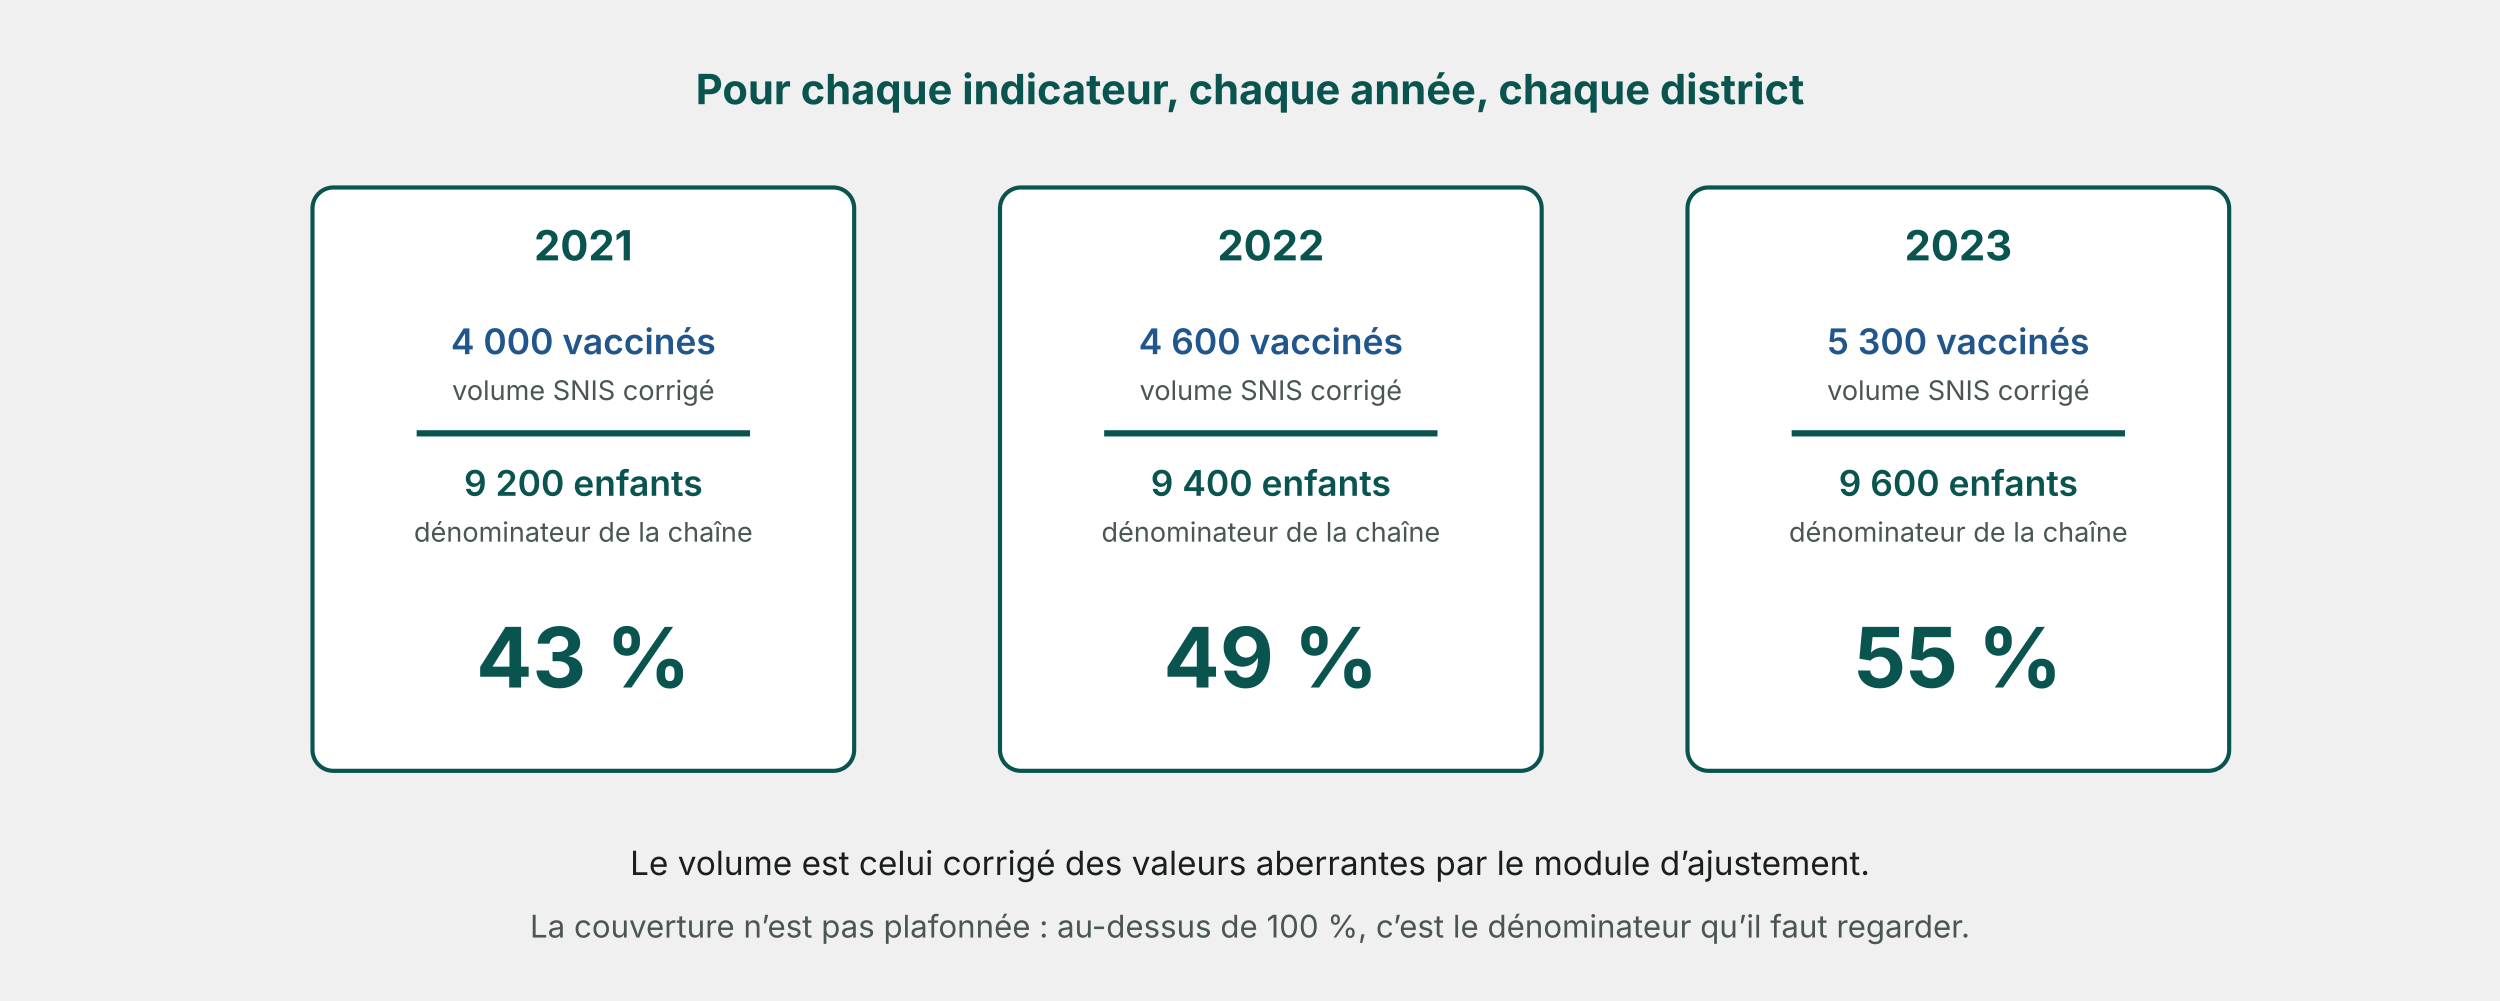
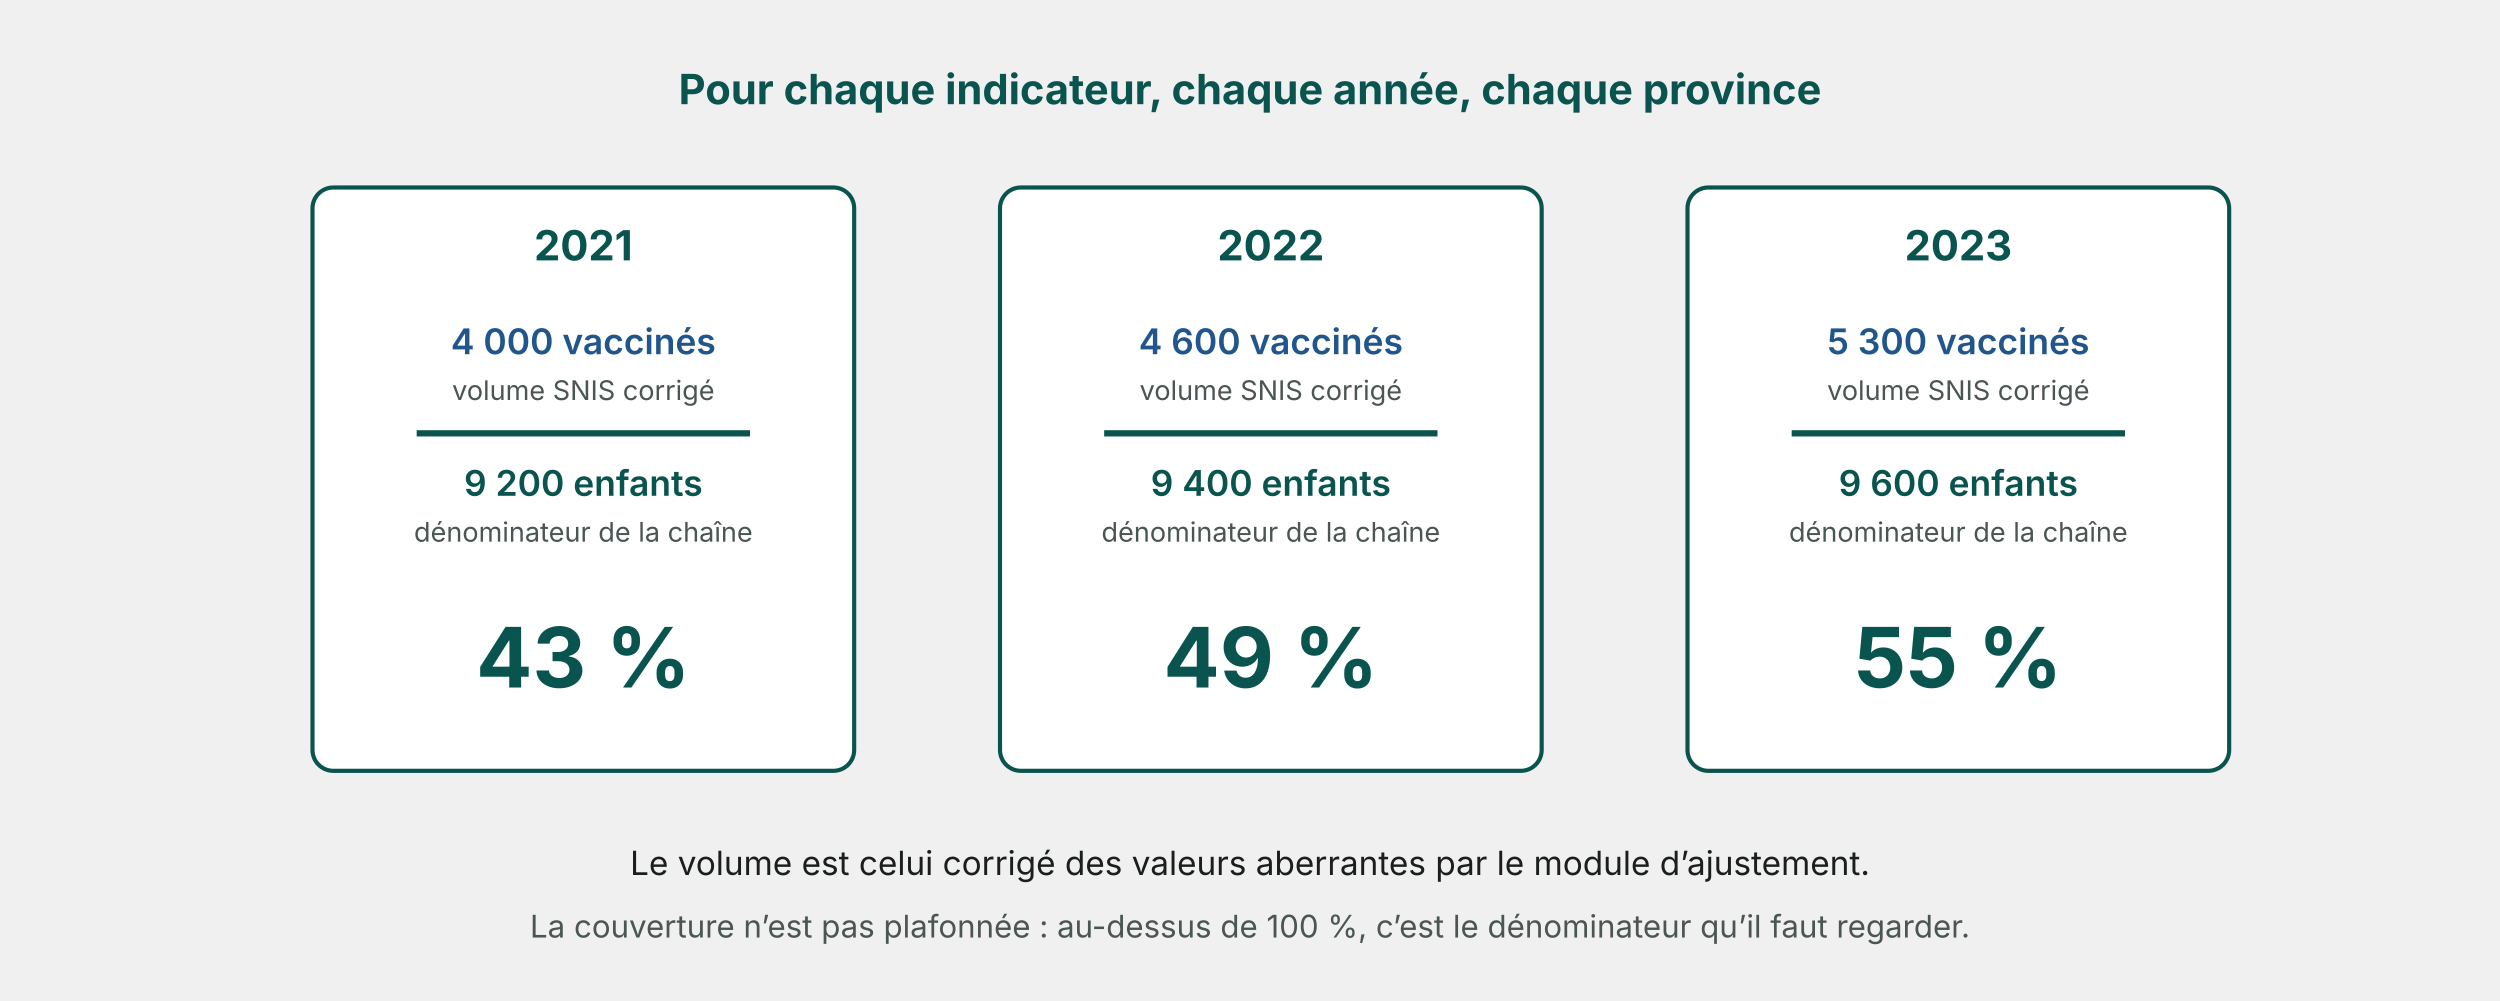
<svg xmlns="http://www.w3.org/2000/svg" viewBox="0 0 1200 480" font-family="Inter, -apple-system, 'Segoe UI', Roboto, sans-serif">
-   <text x="600" y="50" text-anchor="middle" font-size="20" font-weight="700" fill="#0A544F">Pour chaque indicateur, chaque année, chaque district</text>
+   <text x="600" y="50" text-anchor="middle" font-size="20" font-weight="700" fill="#0A544F">Pour chaque indicateur, chaque année, chaque province</text>
  <rect x="150" y="90" width="260" height="280" rx="10" fill="#FFFFFF" stroke="#0A544F" stroke-width="2" />
  <text x="280" y="125" text-anchor="middle" font-size="20" font-weight="700" fill="#0A544F">2021</text>
  <text x="280" y="170" text-anchor="middle" font-size="17" font-weight="600" fill="#21568C">4 000 vaccinés</text>
  <text x="280" y="192" text-anchor="middle" font-size="13" font-weight="400" fill="#4A5654">volume SNIS corrigé</text>
  <line x1="200" y1="208" x2="360" y2="208" stroke="#0A544F" stroke-width="3" />
  <text x="280" y="238" text-anchor="middle" font-size="17" font-weight="600" fill="#0A544F">9 200 enfants</text>
  <text x="280" y="260" text-anchor="middle" font-size="13" font-weight="400" fill="#4A5654">dénominateur de la chaîne</text>
  <text x="280" y="330" text-anchor="middle" font-size="40" font-weight="700" fill="#0A544F">43 %</text>
  <rect x="480" y="90" width="260" height="280" rx="10" fill="#FFFFFF" stroke="#0A544F" stroke-width="2" />
  <text x="610" y="125" text-anchor="middle" font-size="20" font-weight="700" fill="#0A544F">2022</text>
  <text x="610" y="170" text-anchor="middle" font-size="17" font-weight="600" fill="#21568C">4 600 vaccinés</text>
  <text x="610" y="192" text-anchor="middle" font-size="13" font-weight="400" fill="#4A5654">volume SNIS corrigé</text>
  <line x1="530" y1="208" x2="690" y2="208" stroke="#0A544F" stroke-width="3" />
  <text x="610" y="238" text-anchor="middle" font-size="17" font-weight="600" fill="#0A544F">9 400 enfants</text>
  <text x="610" y="260" text-anchor="middle" font-size="13" font-weight="400" fill="#4A5654">dénominateur de la chaîne</text>
  <text x="610" y="330" text-anchor="middle" font-size="40" font-weight="700" fill="#0A544F">49 %</text>
  <rect x="810" y="90" width="260" height="280" rx="10" fill="#FFFFFF" stroke="#0A544F" stroke-width="2" />
  <text x="940" y="125" text-anchor="middle" font-size="20" font-weight="700" fill="#0A544F">2023</text>
  <text x="940" y="170" text-anchor="middle" font-size="17" font-weight="600" fill="#21568C">5 300 vaccinés</text>
  <text x="940" y="192" text-anchor="middle" font-size="13" font-weight="400" fill="#4A5654">volume SNIS corrigé</text>
  <line x1="860" y1="208" x2="1020" y2="208" stroke="#0A544F" stroke-width="3" />
  <text x="940" y="238" text-anchor="middle" font-size="17" font-weight="600" fill="#0A544F">9 600 enfants</text>
  <text x="940" y="260" text-anchor="middle" font-size="13" font-weight="400" fill="#4A5654">dénominateur de la chaîne</text>
  <text x="940" y="330" text-anchor="middle" font-size="40" font-weight="700" fill="#0A544F">55 %</text>
  <text x="600" y="420" text-anchor="middle" font-size="16" font-weight="400" fill="#1A1F1E">Le volume est celui corrigé des valeurs aberrantes par le module d’ajustement.</text>
  <text x="600" y="450" text-anchor="middle" font-size="15" font-weight="400" fill="#4A5654">La couverture n’est pas plafonnée : au-dessus de 100 %, c’est le dénominateur qu’il faut regarder.</text>
</svg>
